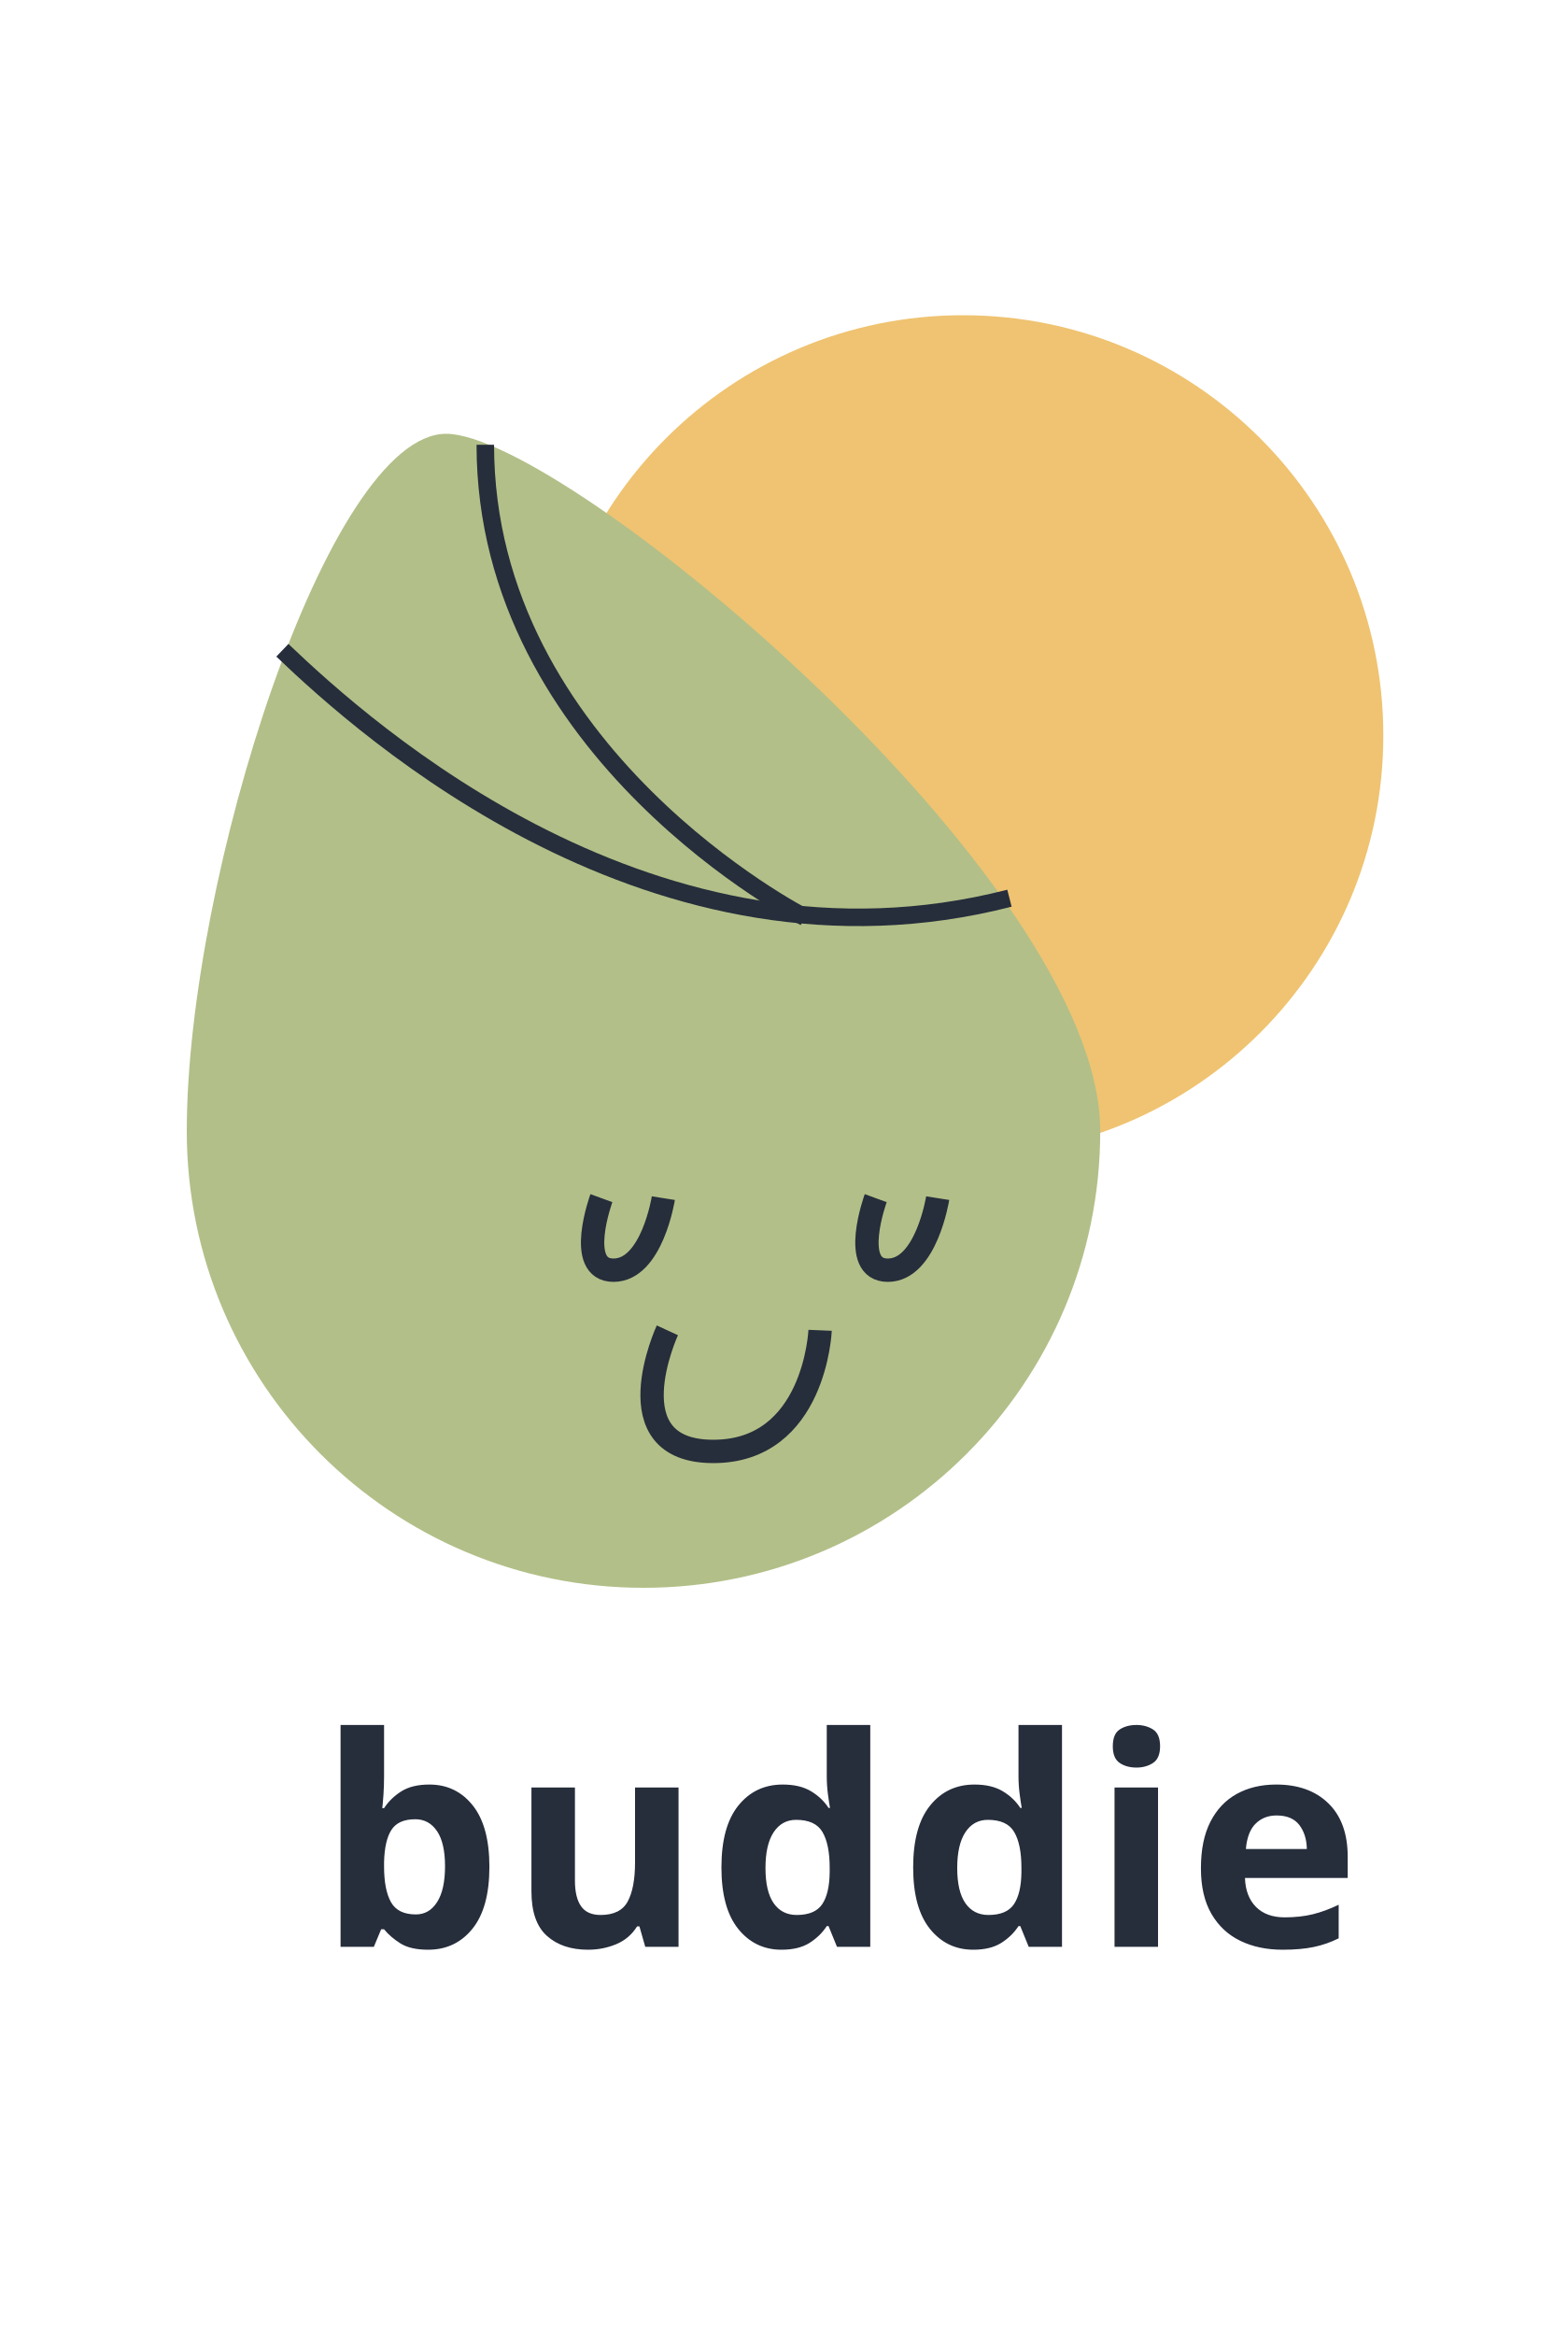
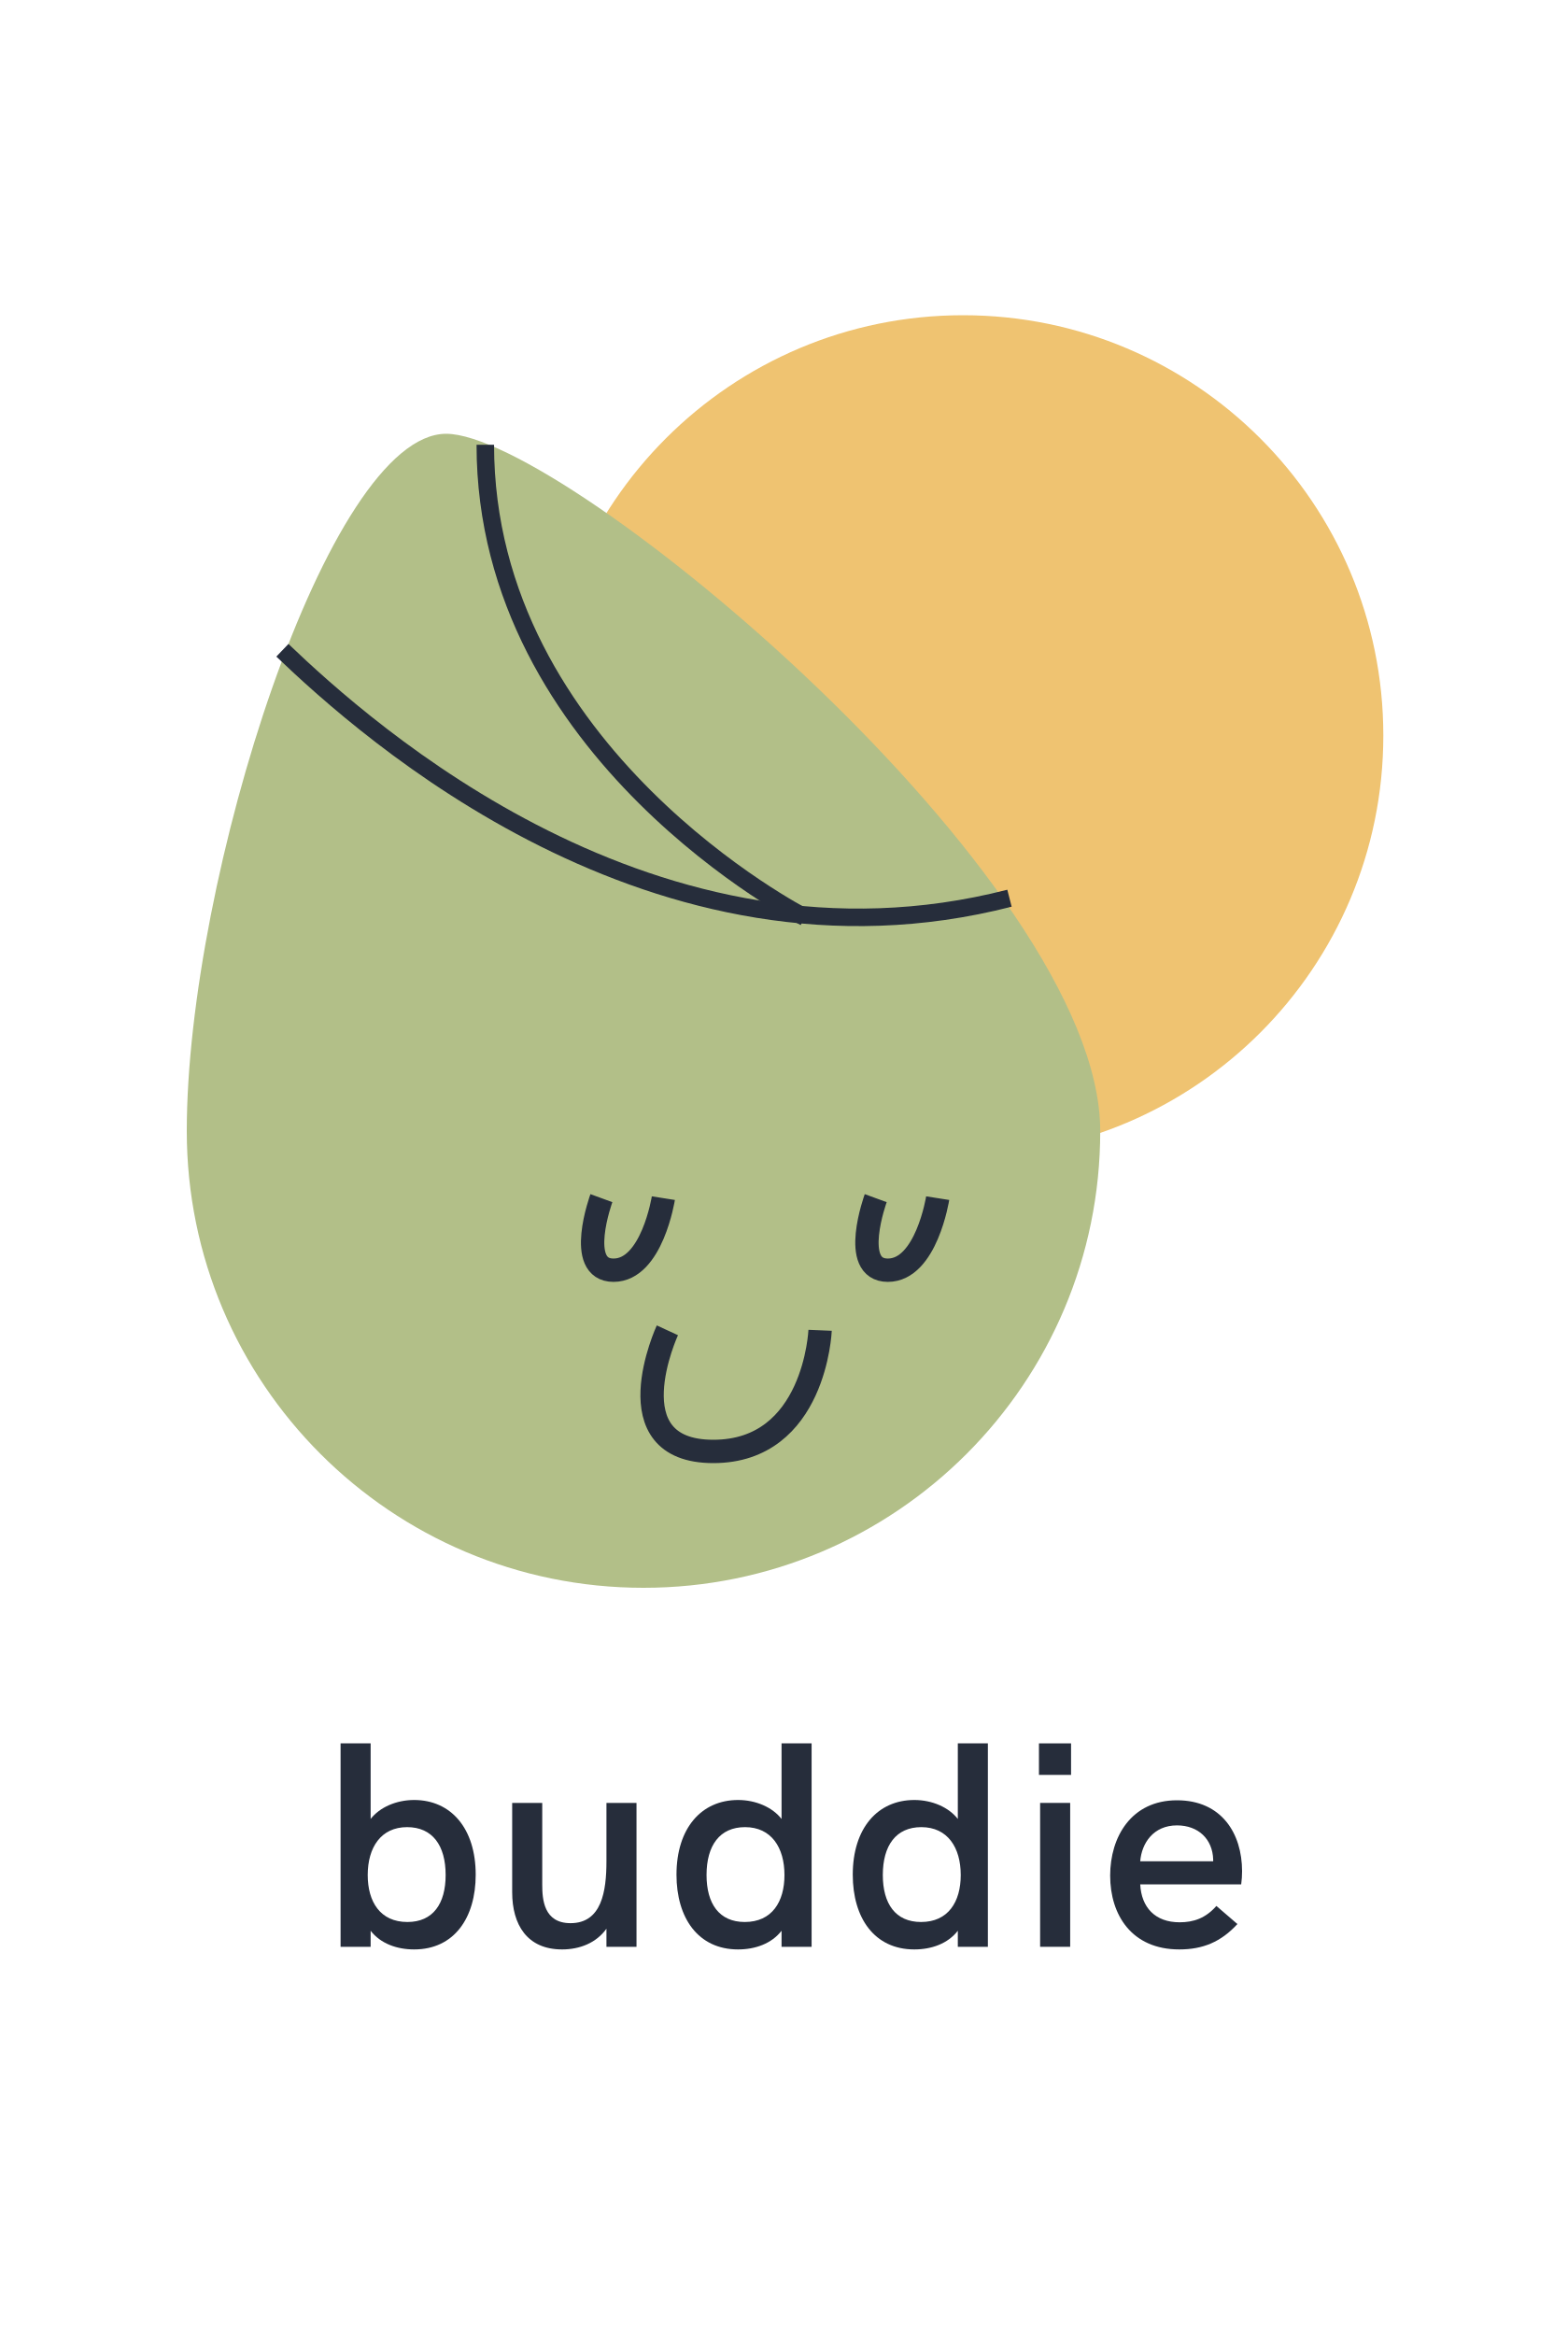
- <svg xmlns="http://www.w3.org/2000/svg" width="537" height="800" viewBox="0 0 537 800">
-   <defs>
-     <clipPath id="clip-logo_3">
-       <rect width="537" height="800" />
+ <svg xmlns="http://www.w3.org/2000/svg" xmlns:xlink="http://www.w3.org/1999/xlink" version="1.1" id="Layer_1" x="0px" y="0px" viewBox="0 0 537 800" style="enable-background:new 0 0 537 800;" xml:space="preserve">
+   <style type="text/css">
+ 	.st0{clip-path:url(#SVGID_2_);}
+ 	.st1{fill:#EFC371;}
+ 	.st2{fill:#B2BF88;}
+ 	.st3{fill:none;stroke:#262D3B;stroke-width:8;}
+ 	.st4{fill:none;stroke:#262D3B;stroke-width:6;}
+ 	.st5{enable-background:new    ;}
+ 	.st6{fill:#262D3B;}
+ </style>
+   <g>
+     <defs>
+       <rect id="SVGID_1_" width="537" height="800" />
+     </defs>
+     <clipPath id="SVGID_2_">
+       <use xlink:href="#SVGID_1_" style="overflow:visible;" />
    </clipPath>
-   </defs>
-   <g id="logo_3" data-name="logo – 3" clip-path="url(#clip-logo_3)">
-     <circle id="Ellipse_8" data-name="Ellipse 8" cx="144" cy="144" r="144" transform="translate(186 108)" fill="#efc371" />
-     <g id="Group_7" data-name="Group 7" transform="translate(-1105 -2393)">
-       <path id="Path_1" data-name="Path 1" d="M88.883-82.377C129.314-82.377,313,70.067,313,156.5a156.5,156.5,0,0,1-313,0C0,70.067,48.453-82.377,88.883-82.377Z" transform="translate(1169 2624)" fill="#b2bf88" />
-       <path id="Path_2" data-name="Path 2" d="M1571.067,2454.422s-9.02,24.689,4.158,24.689,17.073-24.689,17.073-24.689" transform="translate(-260 349.078)" fill="none" stroke="#262d3b" stroke-width="8" />
-       <path id="Path_3" data-name="Path 3" d="M1571.067,2454.422s-9.02,24.689,4.158,24.689,17.073-24.689,17.073-24.689" transform="translate(-166 349.078)" fill="none" stroke="#262d3b" stroke-width="8" />
-       <path id="Path_4" data-name="Path 4" d="M1508.676,2910.782s-19.145,41.495,15.74,41.495,36.594-41.495,36.594-41.495" transform="translate(-175 -62)" fill="none" stroke="#262d3b" stroke-width="8" />
-       <path id="Path_5" data-name="Path 5" d="M1193.355,2608.395c28.679,27.429,127.429,116.138,249.136,84.948" transform="translate(8.4 7.395)" fill="none" stroke="#262d3b" stroke-width="6" />
-       <path id="Path_15" data-name="Path 15" d="M1288.023,2695.4s-45.936-113.971,23.613-193.978" transform="translate(-1359.693 1518.044) rotate(-41)" fill="none" stroke="#262d3b" stroke-width="6" />
+     <g id="logo_3" class="st0">
+       <circle id="Ellipse_8" class="st1" cx="330" cy="252" r="144" />
+       <g id="Group_7" transform="translate(-1105 -2393)">
+         <path id="Path_1" class="st2" d="M1257.88,2541.62c40.43,0,224.12,152.44,224.12,238.88c0,86.43-70.07,156.5-156.5,156.5     s-156.5-70.07-156.5-156.5C1169,2694.07,1217.45,2541.62,1257.88,2541.62z" />
+         <path id="Path_2" class="st3" d="M1311.07,2803.5c0,0-9.02,24.69,4.16,24.69s17.07-24.69,17.07-24.69" />
+         <path id="Path_3" class="st3" d="M1405.07,2803.5c0,0-9.02,24.69,4.16,24.69s17.07-24.69,17.07-24.69" />
+         <path id="Path_4" class="st3" d="M1333.68,2848.78c0,0-19.15,41.5,15.74,41.5s36.59-41.5,36.59-41.5" />
+         <path id="Path_5" class="st4" d="M1201.76,2615.79c28.68,27.43,127.43,116.14,249.14,84.95" />
+         <path id="Path_15" class="st4" d="M1380.73,2707.27c0,0-109.44-55.88-109.44-161.89" />
+       </g>
+       <g class="st5">
+         <path class="st6" d="M163,642.3c0,14.8-7.4,25.6-21.1,25.6c-5.9,0-11.5-2-14.9-6.4v5.5h-10.3v-69.7H127v25.9     c3.1-4,8.8-6.5,14.9-6.5C154.5,616.7,163,626.4,163,642.3z M152.7,642.4c0-10.1-4.5-16.4-13.2-16.4c-9,0-13.5,7-13.5,16.4     c0,9.2,4.3,16.1,13.6,16.1C148.4,658.5,152.7,652.2,152.7,642.4z" />
+         <path class="st6" d="M218.1,617.7V667h-10.3v-6.2c-3.5,4.9-9.2,7.1-15.2,7.1c-12,0-17.1-8.5-17.1-19.6v-30.6h10.3v28     c0,5,0.5,13.2,9.7,13.2c10.7,0,12.3-11,12.3-21.2v-20H218.1z" />
+         <path class="st6" d="M278.1,597.3V667h-10.3v-5.5c-3.4,4.4-9,6.4-14.9,6.4c-13.7,0-21.1-10.8-21.1-25.6     c0-15.9,8.5-25.6,21.1-25.6c6.1,0,11.8,2.5,14.9,6.5v-25.9H278.1z M268.8,642.4c0-9.4-4.5-16.4-13.5-16.4     c-8.7,0-13.2,6.3-13.2,16.4c0,9.8,4.3,16.1,13.1,16.1C264.5,658.5,268.8,651.6,268.8,642.4z" />
+         <path class="st6" d="M338.5,597.3V667h-10.3v-5.5c-3.4,4.4-9,6.4-14.9,6.4c-13.7,0-21.1-10.8-21.1-25.6     c0-15.9,8.5-25.6,21.1-25.6c6.1,0,11.8,2.5,14.9,6.5v-25.9H338.5z M329.2,642.4c0-9.4-4.5-16.4-13.5-16.4     c-8.7,0-13.2,6.3-13.2,16.4c0,9.8,4.3,16.1,13.1,16.1C324.9,658.5,329.2,651.6,329.2,642.4z" />
+         <path class="st6" d="M356,597.3h11v10.8h-11V597.3z M356.4,617.7h10.3V667h-10.3V617.7z" />
+         <path class="st6" d="M425.3,645.6h-34.6c0.4,7.9,5.1,13,13.5,13c4.8,0,8.9-1.4,12.6-5.6l7.2,6.2c-5.6,6.1-11.8,8.7-19.9,8.7     c-16.3,0-23.7-11.8-23.7-25.3c0-13.2,7.2-25.8,22.9-25.8c15.3,0,22.3,11.4,22.3,24.3C425.6,642.6,425.5,644.1,425.3,645.6z      M415.7,637.7v-0.6c-0.2-7-5.1-11.7-12.4-11.7c-8.1,0-12.1,6.1-12.6,12.3H415.7z" />
+       </g>
    </g>
-     <text id="buddie" transform="translate(269 667)" fill="#262d3b" font-size="100" font-family="HKGrotesk-SemiBold, HK Grotesk" font-weight="600" letter-spacing="0.024em">
-       <tspan x="-160.1" y="0">buddie</tspan>
-     </text>
  </g>
</svg>
